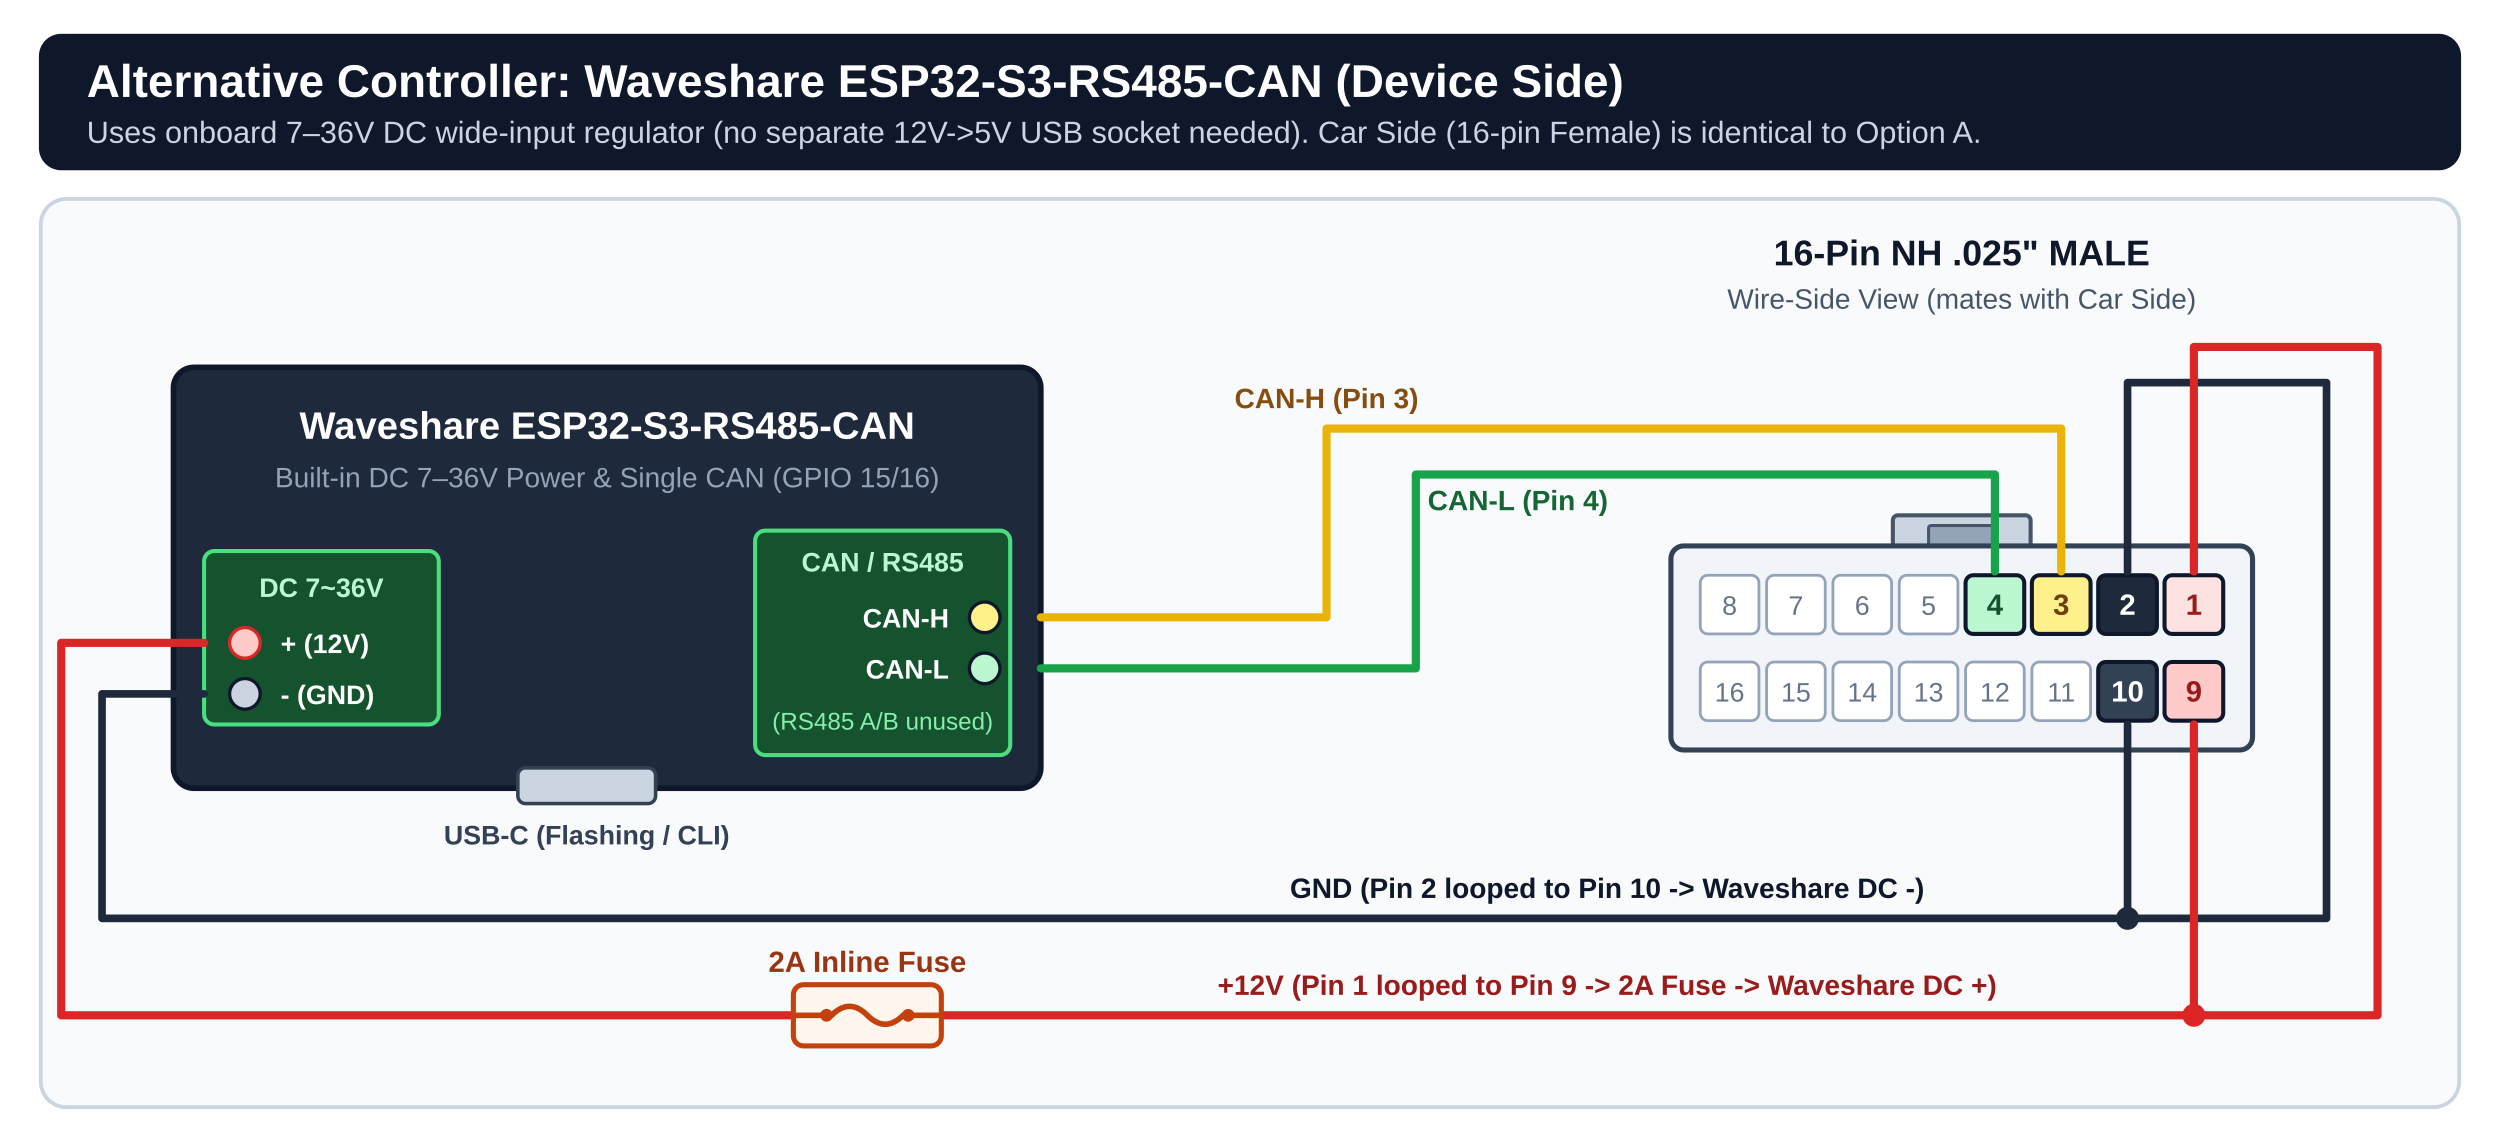
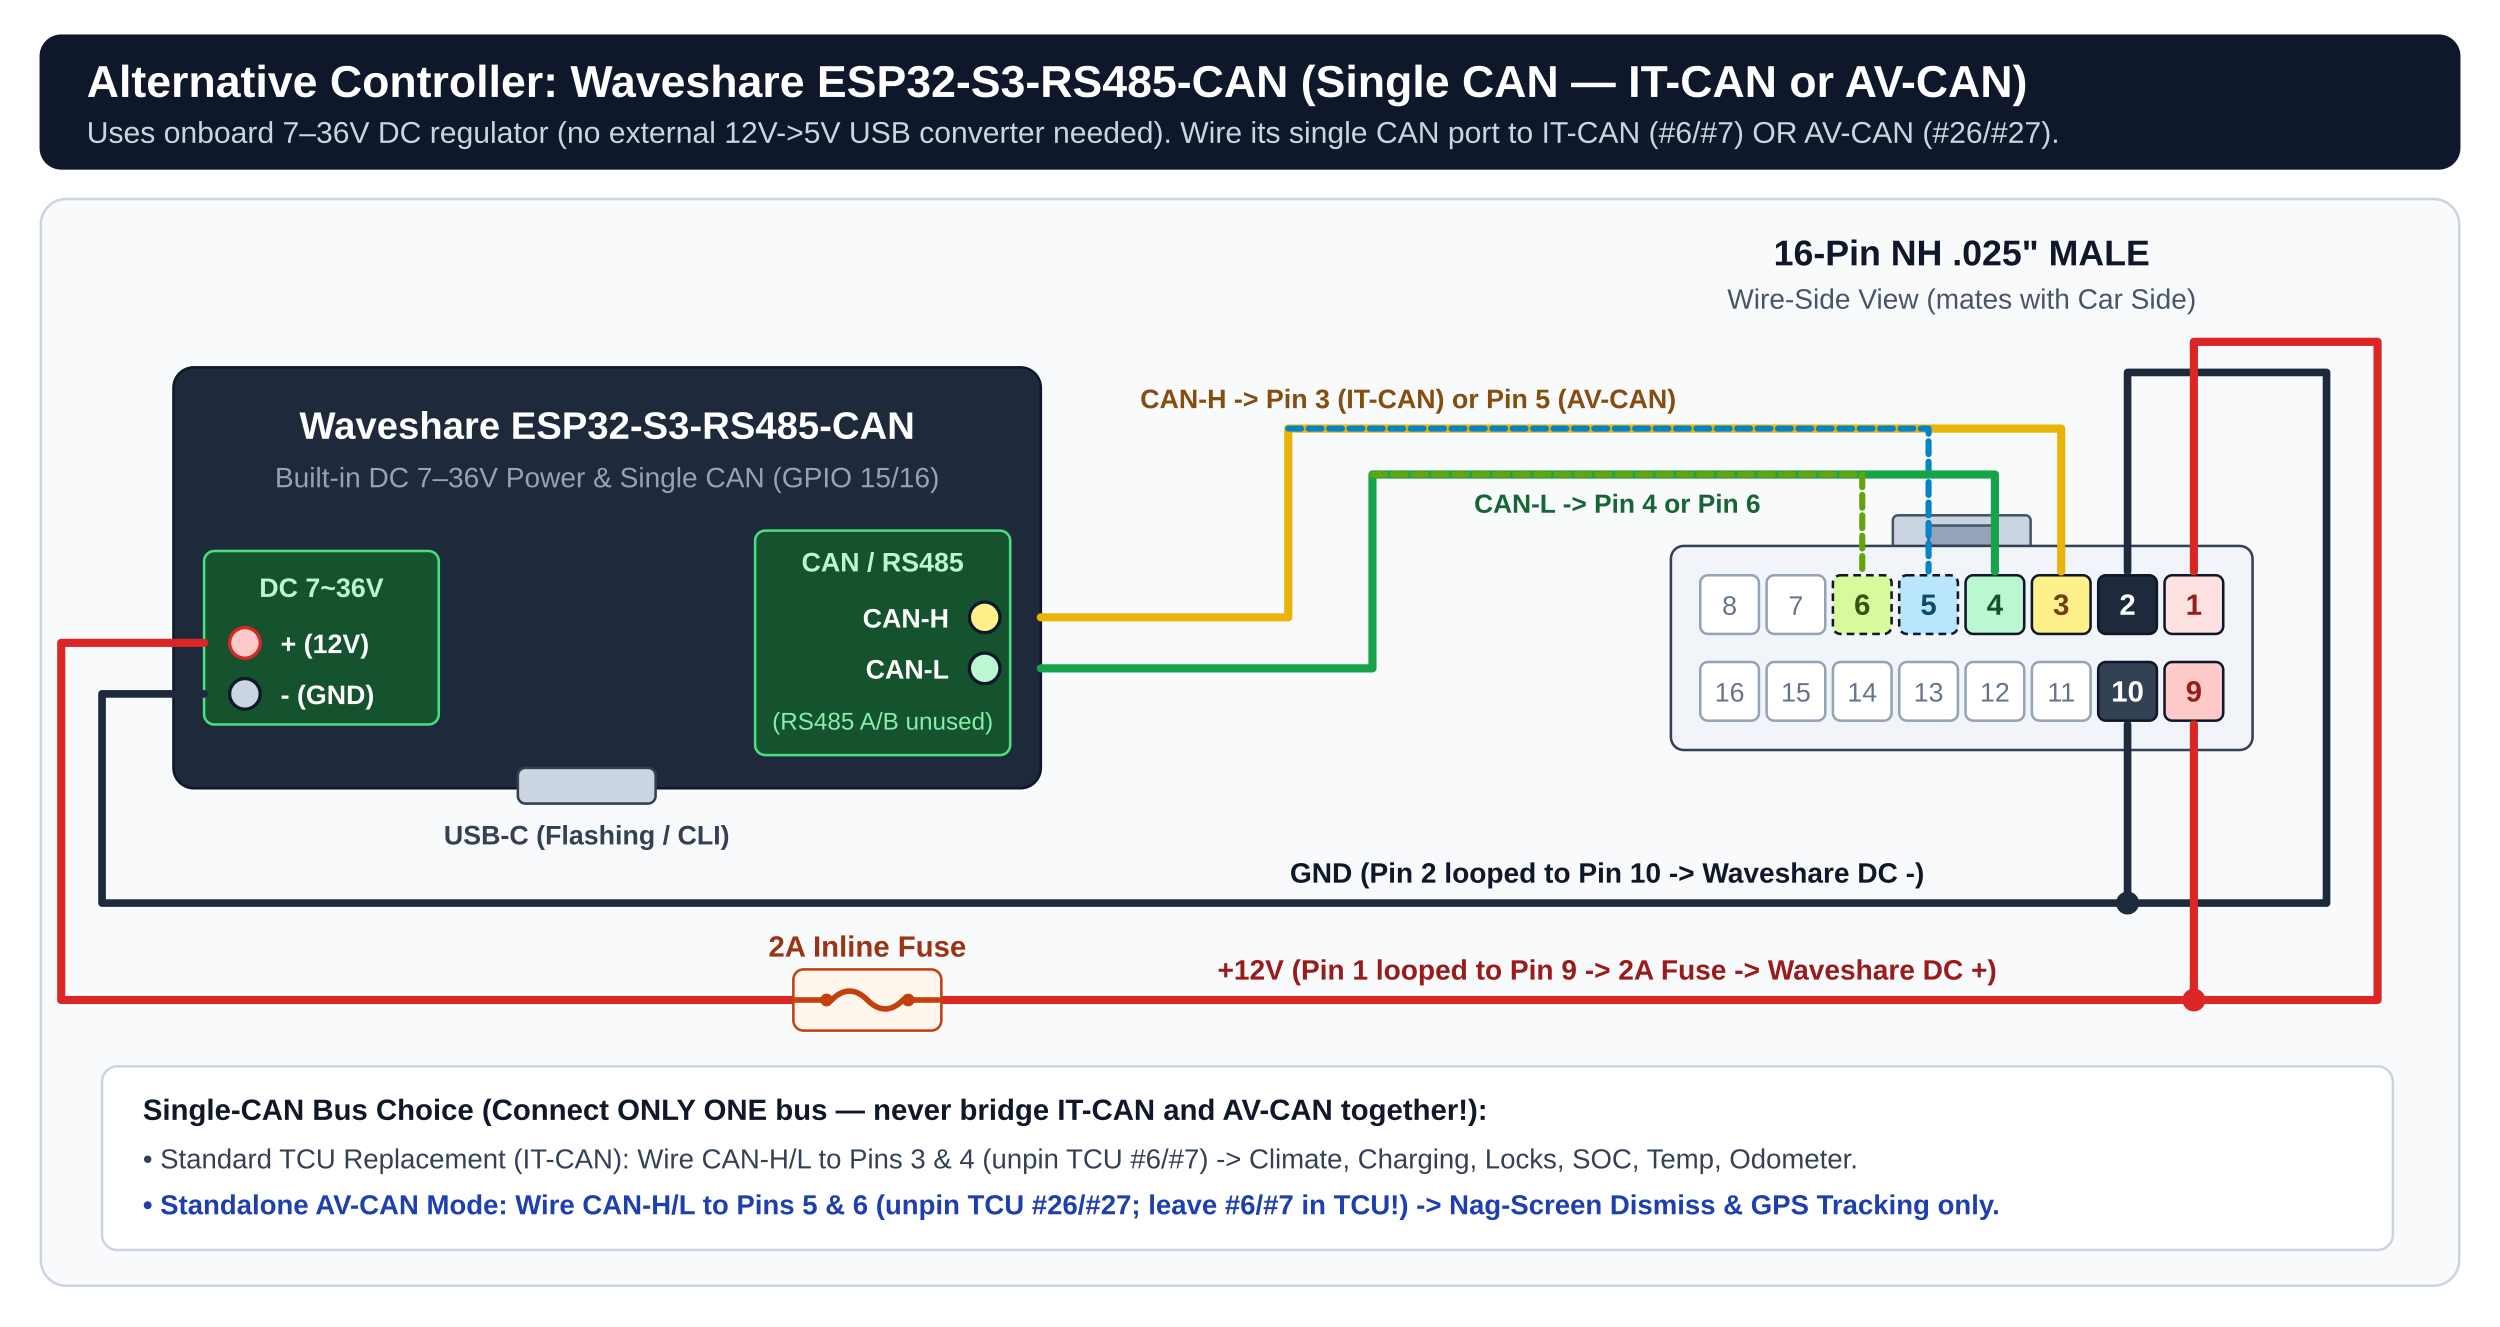
- <svg xmlns="http://www.w3.org/2000/svg" viewBox="0 0 980 450" width="980" height="450">
-   <rect x="0" y="0" width="980" height="450" fill="#ffffff" />
-   <rect x="16" y="14" width="948" height="52" rx="8" fill="#0f172a" stroke="#0f172a" stroke-width="1.5" />
-   <text x="34" y="38" font-family="Segoe UI, Arial, Helvetica, sans-serif" font-size="18" font-weight="bold" fill="#ffffff" text-anchor="start">Alternative Controller: Waveshare ESP32-S3-RS485-CAN (Device Side)</text>
-   <text x="34" y="56" font-family="Segoe UI, Arial, Helvetica, sans-serif" font-size="12" font-weight="normal" fill="#cbd5e1" text-anchor="start">Uses onboard 7–36V DC wide-input regulator (no separate 12V-&gt;5V USB socket needed). Car Side (16-pin Female) is identical to Option A.</text>
-   <rect x="16" y="78" width="948" height="356" rx="10" fill="#f8fafc" stroke="#cbd5e1" stroke-width="1.5" />
-   <rect x="68" y="144" width="340" height="165" rx="8" fill="#1e293b" stroke="#0f172a" stroke-width="2.2" />
+ <svg xmlns="http://www.w3.org/2000/svg" viewBox="0 0 980 520" width="980" height="520">
+   <rect x="0" y="0" width="980" height="520" fill="#ffffff" />
+   <rect x="16" y="14" width="948" height="52" rx="8" fill="#0f172a" stroke="#0f172a" stroke_width="1.5" />
+   <text x="34" y="38" font-family="Segoe UI, Arial, Helvetica, sans-serif" font-size="17.5" font-weight="bold" fill="#ffffff" text-anchor="start">Alternative Controller: Waveshare ESP32-S3-RS485-CAN (Single CAN — IT-CAN or AV-CAN)</text>
+   <text x="34" y="56" font-family="Segoe UI, Arial, Helvetica, sans-serif" font-size="11.8" font-weight="normal" fill="#cbd5e1" text-anchor="start">Uses onboard 7–36V DC regulator (no external 12V-&gt;5V USB converter needed). Wire its single CAN port to IT-CAN (#6/#7) OR AV-CAN (#26/#27).</text>
+   <rect x="16" y="78" width="948" height="426" rx="10" fill="#f8fafc" stroke="#cbd5e1" stroke_width="1.5" />
+   <rect x="68" y="144" width="340" height="165" rx="8" fill="#1e293b" stroke="#0f172a" stroke_width="2.2" />
  <text x="238.0" y="172" font-family="Segoe UI, Arial, Helvetica, sans-serif" font-size="15" font-weight="bold" fill="#ffffff" text-anchor="middle">Waveshare ESP32-S3-RS485-CAN</text>
  <text x="238.0" y="191" font-family="Segoe UI, Arial, Helvetica, sans-serif" font-size="11" font-weight="normal" fill="#94a3b8" text-anchor="middle">Built-in DC 7–36V Power &amp; Single CAN (GPIO 15/16)</text>
-   <rect x="80" y="216" width="92" height="68" rx="4" fill="#14532d" stroke="#4ade80" stroke-width="1.6" />
+   <rect x="80" y="216" width="92" height="68" rx="4" fill="#14532d" stroke="#4ade80" stroke_width="1.6" />
  <text x="126" y="234" font-family="Segoe UI, Arial, Helvetica, sans-serif" font-size="10.5" font-weight="bold" fill="#bbf7d0" text-anchor="middle">DC 7~36V</text>
  <circle cx="96" cy="252" r="6" fill="#fecaca" stroke="#dc2626" stroke-width="1.3" />
  <text x="110" y="256" font-family="Segoe UI, Arial, Helvetica, sans-serif" font-size="10.5" font-weight="bold" fill="#ffffff" text-anchor="start">+ (12V)</text>
  <circle cx="96" cy="272" r="6" fill="#cbd5e1" stroke="#0f172a" stroke-width="1.3" />
  <text x="110" y="276" font-family="Segoe UI, Arial, Helvetica, sans-serif" font-size="10.5" font-weight="bold" fill="#ffffff" text-anchor="start">- (GND)</text>
-   <rect x="203" y="301" width="54" height="14" rx="3" fill="#cbd5e1" stroke="#334155" stroke-width="1.4" />
+   <rect x="203" y="301" width="54" height="14" rx="3" fill="#cbd5e1" stroke="#334155" stroke_width="1.4" />
  <text x="230" y="331" font-family="Segoe UI, Arial, Helvetica, sans-serif" font-size="10.5" font-weight="bold" fill="#334155" text-anchor="middle">USB-C (Flashing / CLI)</text>
-   <rect x="296" y="208" width="100" height="88" rx="4" fill="#14532d" stroke="#4ade80" stroke-width="1.6" />
+   <rect x="296" y="208" width="100" height="88" rx="4" fill="#14532d" stroke="#4ade80" stroke_width="1.6" />
  <text x="346" y="224" font-family="Segoe UI, Arial, Helvetica, sans-serif" font-size="10.5" font-weight="bold" fill="#bbf7d0" text-anchor="middle">CAN / RS485</text>
  <text x="372" y="246" font-family="Segoe UI, Arial, Helvetica, sans-serif" font-size="10.5" font-weight="bold" fill="#ffffff" text-anchor="end">CAN-H</text>
  <circle cx="386" cy="242" r="6" fill="#fef08a" stroke="#0f172a" stroke-width="1.3" />
  <text x="372" y="266" font-family="Segoe UI, Arial, Helvetica, sans-serif" font-size="10.5" font-weight="bold" fill="#ffffff" text-anchor="end">CAN-L</text>
  <circle cx="386" cy="262" r="6" fill="#bbf7d0" stroke="#0f172a" stroke-width="1.3" />
  <text x="346" y="286" font-family="Segoe UI, Arial, Helvetica, sans-serif" font-size="9.5" font-weight="normal" fill="#86efac" text-anchor="middle">(RS485 A/B unused)</text>
  <text x="769" y="104" font-family="Segoe UI, Arial, Helvetica, sans-serif" font-size="14" font-weight="bold" fill="#0f172a" text-anchor="middle">16-Pin NH .025" MALE</text>
  <text x="769" y="121" font-family="Segoe UI, Arial, Helvetica, sans-serif" font-size="11" font-weight="normal" fill="#475569" text-anchor="middle">Wire-Side View (mates with Car Side)</text>
-   <rect x="742.0" y="202" width="54" height="14" rx="2" fill="#cbd5e1" stroke="#475569" stroke-width="1.6" />
-   <rect x="756.0" y="206" width="26" height="8" rx="1" fill="#94a3b8" stroke="#475569" stroke-width="1.2" />
-   <rect x="655" y="214" width="228" height="80" rx="5" fill="#f1f5f9" stroke="#334155" stroke-width="2.0" />
-   <rect x="666.5" y="225.5" width="23" height="23" rx="3" fill="#ffffff" stroke="#94a3b8" stroke-width="1.1" />
+   <rect x="742.0" y="202" width="54" height="14" rx="2" fill="#cbd5e1" stroke="#475569" stroke_width="1.6" />
+   <rect x="756.0" y="206" width="26" height="8" rx="1" fill="#94a3b8" stroke="#475569" stroke_width="1.2" />
+   <rect x="655" y="214" width="228" height="80" rx="5" fill="#f1f5f9" stroke="#334155" stroke_width="2.0" />
+   <rect x="666.5" y="225.5" width="23" height="23" rx="3" fill="#ffffff" stroke="#94a3b8" stroke_width="1.1" />
  <text x="678.0" y="241.0" font-family="Segoe UI, Arial, Helvetica, sans-serif" font-size="10.5" font-weight="normal" fill="#64748b" text-anchor="middle">8</text>
-   <rect x="692.5" y="225.5" width="23" height="23" rx="3" fill="#ffffff" stroke="#94a3b8" stroke-width="1.1" />
+   <rect x="692.5" y="225.5" width="23" height="23" rx="3" fill="#ffffff" stroke="#94a3b8" stroke_width="1.1" />
  <text x="704.0" y="241.0" font-family="Segoe UI, Arial, Helvetica, sans-serif" font-size="10.5" font-weight="normal" fill="#64748b" text-anchor="middle">7</text>
-   <rect x="718.5" y="225.5" width="23" height="23" rx="3" fill="#ffffff" stroke="#94a3b8" stroke-width="1.1" />
-   <text x="730.0" y="241.0" font-family="Segoe UI, Arial, Helvetica, sans-serif" font-size="10.5" font-weight="normal" fill="#64748b" text-anchor="middle">6</text>
-   <rect x="744.5" y="225.5" width="23" height="23" rx="3" fill="#ffffff" stroke="#94a3b8" stroke-width="1.1" />
-   <text x="756.0" y="241.0" font-family="Segoe UI, Arial, Helvetica, sans-serif" font-size="10.5" font-weight="normal" fill="#64748b" text-anchor="middle">5</text>
-   <rect x="770.5" y="225.5" width="23" height="23" rx="3" fill="#bbf7d0" stroke="#0f172a" stroke-width="1.6" />
+   <rect x="718.5" y="225.5" width="23" height="23" rx="3" fill="#d9f99d" stroke="#0f172a" stroke_width="1.6" stroke-dasharray="3,2" />
+   <text x="730.0" y="241.0" font-family="Segoe UI, Arial, Helvetica, sans-serif" font-size="11.5" font-weight="bold" fill="#365314" text-anchor="middle">6</text>
+   <rect x="744.5" y="225.5" width="23" height="23" rx="3" fill="#bae6fd" stroke="#0f172a" stroke_width="1.6" stroke-dasharray="3,2" />
+   <text x="756.0" y="241.0" font-family="Segoe UI, Arial, Helvetica, sans-serif" font-size="11.5" font-weight="bold" fill="#0c4a6e" text-anchor="middle">5</text>
+   <rect x="770.5" y="225.5" width="23" height="23" rx="3" fill="#bbf7d0" stroke="#0f172a" stroke_width="1.6" />
  <text x="782.0" y="241.0" font-family="Segoe UI, Arial, Helvetica, sans-serif" font-size="11.5" font-weight="bold" fill="#14532d" text-anchor="middle">4</text>
-   <rect x="796.5" y="225.5" width="23" height="23" rx="3" fill="#fef08a" stroke="#0f172a" stroke-width="1.6" />
+   <rect x="796.5" y="225.5" width="23" height="23" rx="3" fill="#fef08a" stroke="#0f172a" stroke_width="1.6" />
  <text x="808.0" y="241.0" font-family="Segoe UI, Arial, Helvetica, sans-serif" font-size="11.5" font-weight="bold" fill="#713f12" text-anchor="middle">3</text>
-   <rect x="822.5" y="225.5" width="23" height="23" rx="3" fill="#1e293b" stroke="#0f172a" stroke-width="1.6" />
+   <rect x="822.5" y="225.5" width="23" height="23" rx="3" fill="#1e293b" stroke="#0f172a" stroke_width="1.6" />
  <text x="834.0" y="241.0" font-family="Segoe UI, Arial, Helvetica, sans-serif" font-size="11.5" font-weight="bold" fill="#ffffff" text-anchor="middle">2</text>
-   <rect x="848.5" y="225.5" width="23" height="23" rx="3" fill="#fee2e2" stroke="#0f172a" stroke-width="1.6" />
+   <rect x="848.5" y="225.5" width="23" height="23" rx="3" fill="#fee2e2" stroke="#0f172a" stroke_width="1.6" />
  <text x="860.0" y="241.0" font-family="Segoe UI, Arial, Helvetica, sans-serif" font-size="11.5" font-weight="bold" fill="#991b1b" text-anchor="middle">1</text>
-   <rect x="666.5" y="259.5" width="23" height="23" rx="3" fill="#ffffff" stroke="#94a3b8" stroke-width="1.1" />
+   <rect x="666.5" y="259.5" width="23" height="23" rx="3" fill="#ffffff" stroke="#94a3b8" stroke_width="1.1" />
  <text x="678.0" y="275.0" font-family="Segoe UI, Arial, Helvetica, sans-serif" font-size="10.5" font-weight="normal" fill="#64748b" text-anchor="middle">16</text>
-   <rect x="692.5" y="259.5" width="23" height="23" rx="3" fill="#ffffff" stroke="#94a3b8" stroke-width="1.1" />
+   <rect x="692.5" y="259.5" width="23" height="23" rx="3" fill="#ffffff" stroke="#94a3b8" stroke_width="1.1" />
  <text x="704.0" y="275.0" font-family="Segoe UI, Arial, Helvetica, sans-serif" font-size="10.5" font-weight="normal" fill="#64748b" text-anchor="middle">15</text>
-   <rect x="718.5" y="259.5" width="23" height="23" rx="3" fill="#ffffff" stroke="#94a3b8" stroke-width="1.1" />
+   <rect x="718.5" y="259.5" width="23" height="23" rx="3" fill="#ffffff" stroke="#94a3b8" stroke_width="1.1" />
  <text x="730.0" y="275.0" font-family="Segoe UI, Arial, Helvetica, sans-serif" font-size="10.5" font-weight="normal" fill="#64748b" text-anchor="middle">14</text>
-   <rect x="744.5" y="259.5" width="23" height="23" rx="3" fill="#ffffff" stroke="#94a3b8" stroke-width="1.1" />
+   <rect x="744.5" y="259.5" width="23" height="23" rx="3" fill="#ffffff" stroke="#94a3b8" stroke_width="1.1" />
  <text x="756.0" y="275.0" font-family="Segoe UI, Arial, Helvetica, sans-serif" font-size="10.5" font-weight="normal" fill="#64748b" text-anchor="middle">13</text>
-   <rect x="770.5" y="259.5" width="23" height="23" rx="3" fill="#ffffff" stroke="#94a3b8" stroke-width="1.1" />
+   <rect x="770.5" y="259.5" width="23" height="23" rx="3" fill="#ffffff" stroke="#94a3b8" stroke_width="1.1" />
  <text x="782.0" y="275.0" font-family="Segoe UI, Arial, Helvetica, sans-serif" font-size="10.5" font-weight="normal" fill="#64748b" text-anchor="middle">12</text>
-   <rect x="796.5" y="259.5" width="23" height="23" rx="3" fill="#ffffff" stroke="#94a3b8" stroke-width="1.1" />
+   <rect x="796.5" y="259.5" width="23" height="23" rx="3" fill="#ffffff" stroke="#94a3b8" stroke_width="1.1" />
  <text x="808.0" y="275.0" font-family="Segoe UI, Arial, Helvetica, sans-serif" font-size="10.5" font-weight="normal" fill="#64748b" text-anchor="middle">11</text>
-   <rect x="822.5" y="259.5" width="23" height="23" rx="3" fill="#334155" stroke="#0f172a" stroke-width="1.6" />
+   <rect x="822.5" y="259.5" width="23" height="23" rx="3" fill="#334155" stroke="#0f172a" stroke_width="1.6" />
  <text x="834.0" y="275.0" font-family="Segoe UI, Arial, Helvetica, sans-serif" font-size="11.5" font-weight="bold" fill="#ffffff" text-anchor="middle">10</text>
-   <rect x="848.5" y="259.5" width="23" height="23" rx="3" fill="#fecaca" stroke="#0f172a" stroke-width="1.6" />
+   <rect x="848.5" y="259.5" width="23" height="23" rx="3" fill="#fecaca" stroke="#0f172a" stroke_width="1.6" />
  <text x="860.0" y="275.0" font-family="Segoe UI, Arial, Helvetica, sans-serif" font-size="11.5" font-weight="bold" fill="#991b1b" text-anchor="middle">9</text>
-   <polyline points="408,242 520,242 520,168 808.0,168 808.0,224.0" fill="none" stroke="#eab308" stroke-width="3.2" stroke-linecap="round" stroke-linejoin="round" />
-   <text x="520" y="160" font-family="Segoe UI, Arial, Helvetica, sans-serif" font-size="11" font-weight="bold" fill="#854d0e" text-anchor="middle">CAN-H (Pin 3)</text>
-   <polyline points="408,262 555,262 555,186 782.0,186 782.0,224.0" fill="none" stroke="#16a34a" stroke-width="3.2" stroke-linecap="round" stroke-linejoin="round" />
-   <text x="595" y="200" font-family="Segoe UI, Arial, Helvetica, sans-serif" font-size="11" font-weight="bold" fill="#166534" text-anchor="middle">CAN-L (Pin 4)</text>
-   <polyline points="834.0,224.0 834.0,150 912,150 912,360 40,360 40,272 80,272" fill="none" stroke="#1e293b" stroke-width="3.0" stroke-linecap="round" stroke-linejoin="round" />
-   <polyline points="834.0,284.0 834.0,360" fill="none" stroke="#1e293b" stroke-width="3.0" stroke-linecap="round" stroke-linejoin="round" />
-   <circle cx="834.0" cy="360" r="4.5" fill="#1e293b" stroke="none" stroke-width="1.5" />
-   <text x="630" y="352" font-family="Segoe UI, Arial, Helvetica, sans-serif" font-size="11" font-weight="bold" fill="#0f172a" text-anchor="middle">GND (Pin 2 looped to Pin 10 -&gt; Waveshare DC -)</text>
-   <polyline points="860.0,224.0 860.0,136 932,136 932,398 369,398" fill="none" stroke="#dc2626" stroke-width="3.2" stroke-linecap="round" stroke-linejoin="round" />
-   <polyline points="860.0,284.0 860.0,398" fill="none" stroke="#dc2626" stroke-width="3.2" stroke-linecap="round" stroke-linejoin="round" />
-   <circle cx="860.0" cy="398" r="4.5" fill="#dc2626" stroke="none" stroke-width="1.5" />
-   <polyline points="311,398 24,398 24,252 80,252" fill="none" stroke="#dc2626" stroke-width="3.2" stroke-linecap="round" stroke-linejoin="round" />
-   <rect x="311.0" y="386.0" width="58" height="24" rx="4" fill="#fff7ed" stroke="#c2410c" stroke-width="2.0" />
-   <path d="M 311.0 398 L 326 398 Q 333 391, 340 398 T 354 398 L 369.0 398" fill="none" stroke="#c2410c" stroke-width="2.2" />
-   <circle cx="324" cy="398" r="2.5" fill="#c2410c" stroke="none" stroke-width="1.5" />
-   <circle cx="356" cy="398" r="2.5" fill="#c2410c" stroke="none" stroke-width="1.5" />
-   <text x="340" y="381" font-family="Segoe UI, Arial, Helvetica, sans-serif" font-size="11.5" font-weight="bold" fill="#9a3412" text-anchor="middle">2A Inline Fuse</text>
-   <text x="630" y="390" font-family="Segoe UI, Arial, Helvetica, sans-serif" font-size="11" font-weight="bold" fill="#991b1b" text-anchor="middle">+12V (Pin 1 looped to Pin 9 -&gt; 2A Fuse -&gt; Waveshare DC +)</text>
+   <polyline points="408,242 505,242 505,168 808.0,168 808.0,224.0" fill="none" stroke="#eab308" stroke-width="3.2" stroke-linecap="round" stroke-linejoin="round" />
+   <polyline points="505,168 756.0,168 756.0,224.0" fill="none" stroke="#0284c7" stroke-width="2.4" stroke-linecap="round" stroke-linejoin="round" stroke-dasharray="5,3" />
+   <text x="552" y="160" font-family="Segoe UI, Arial, Helvetica, sans-serif" font-size="10.5" font-weight="bold" fill="#854d0e" text-anchor="middle">CAN-H -&gt; Pin 3 (IT-CAN) or Pin 5 (AV-CAN)</text>
+   <polyline points="408,262 538,262 538,186 782.0,186 782.0,224.0" fill="none" stroke="#16a34a" stroke-width="3.2" stroke-linecap="round" stroke-linejoin="round" />
+   <polyline points="538,186 730.0,186 730.0,224.0" fill="none" stroke="#65a30d" stroke-width="2.4" stroke-linecap="round" stroke-linejoin="round" stroke-dasharray="5,3" />
+   <text x="634" y="201" font-family="Segoe UI, Arial, Helvetica, sans-serif" font-size="10.3" font-weight="bold" fill="#166534" text-anchor="middle">CAN-L -&gt; Pin 4 or Pin 6</text>
+   <polyline points="834.0,224.0 834.0,146 912,146 912,354 40,354 40,272 80,272" fill="none" stroke="#1e293b" stroke-width="3.0" stroke-linecap="round" stroke-linejoin="round" />
+   <polyline points="834.0,284.0 834.0,354" fill="none" stroke="#1e293b" stroke-width="3.0" stroke-linecap="round" stroke-linejoin="round" />
+   <circle cx="834.0" cy="354" r="4.5" fill="#1e293b" stroke="none" stroke-width="1.5" />
+   <text x="630" y="346" font-family="Segoe UI, Arial, Helvetica, sans-serif" font-size="11" font-weight="bold" fill="#0f172a" text-anchor="middle">GND (Pin 2 looped to Pin 10 -&gt; Waveshare DC -)</text>
+   <polyline points="860.0,224.0 860.0,134 932,134 932,392 369,392" fill="none" stroke="#dc2626" stroke-width="3.2" stroke-linecap="round" stroke-linejoin="round" />
+   <polyline points="860.0,284.0 860.0,392" fill="none" stroke="#dc2626" stroke-width="3.2" stroke-linecap="round" stroke-linejoin="round" />
+   <circle cx="860.0" cy="392" r="4.5" fill="#dc2626" stroke="none" stroke-width="1.5" />
+   <polyline points="311,392 24,392 24,252 80,252" fill="none" stroke="#dc2626" stroke-width="3.2" stroke-linecap="round" stroke-linejoin="round" />
+   <rect x="311.0" y="380.0" width="58" height="24" rx="4" fill="#fff7ed" stroke="#c2410c" stroke_width="2.0" />
+   <path d="M 311.0 392 L 326 392 Q 333 385, 340 392 T 354 392 L 369.0 392" fill="none" stroke="#c2410c" stroke-width="2.2" />
+   <circle cx="324" cy="392" r="2.5" fill="#c2410c" stroke="none" stroke-width="1.5" />
+   <circle cx="356" cy="392" r="2.5" fill="#c2410c" stroke="none" stroke-width="1.5" />
+   <text x="340" y="375" font-family="Segoe UI, Arial, Helvetica, sans-serif" font-size="11.5" font-weight="bold" fill="#9a3412" text-anchor="middle">2A Inline Fuse</text>
+   <text x="630" y="384" font-family="Segoe UI, Arial, Helvetica, sans-serif" font-size="11" font-weight="bold" fill="#991b1b" text-anchor="middle">+12V (Pin 1 looped to Pin 9 -&gt; 2A Fuse -&gt; Waveshare DC +)</text>
+   <rect x="40" y="418" width="898" height="72" rx="6" fill="#ffffff" stroke="#cbd5e1" stroke_width="1.3" />
+   <text x="56" y="439" font-family="Segoe UI, Arial, Helvetica, sans-serif" font-size="11.5" font-weight="bold" fill="#0f172a" text-anchor="start">Single-CAN Bus Choice (Connect ONLY ONE bus — never bridge IT-CAN and AV-CAN together!):</text>
+   <text x="56" y="458" font-family="Segoe UI, Arial, Helvetica, sans-serif" font-size="10.8" font-weight="normal" fill="#334155" text-anchor="start">• Standard TCU Replacement (IT-CAN): Wire CAN-H/L to Pins 3 &amp; 4 (unpin TCU #6/#7) -&gt; Climate, Charging, Locks, SOC, Temp, Odometer.</text>
+   <text x="56" y="476" font-family="Segoe UI, Arial, Helvetica, sans-serif" font-size="10.8" font-weight="bold" fill="#1e40af" text-anchor="start">• Standalone AV-CAN Mode: Wire CAN-H/L to Pins 5 &amp; 6 (unpin TCU #26/#27; leave #6/#7 in TCU!) -&gt; Nag-Screen Dismiss &amp; GPS Tracking only.</text>
</svg>
